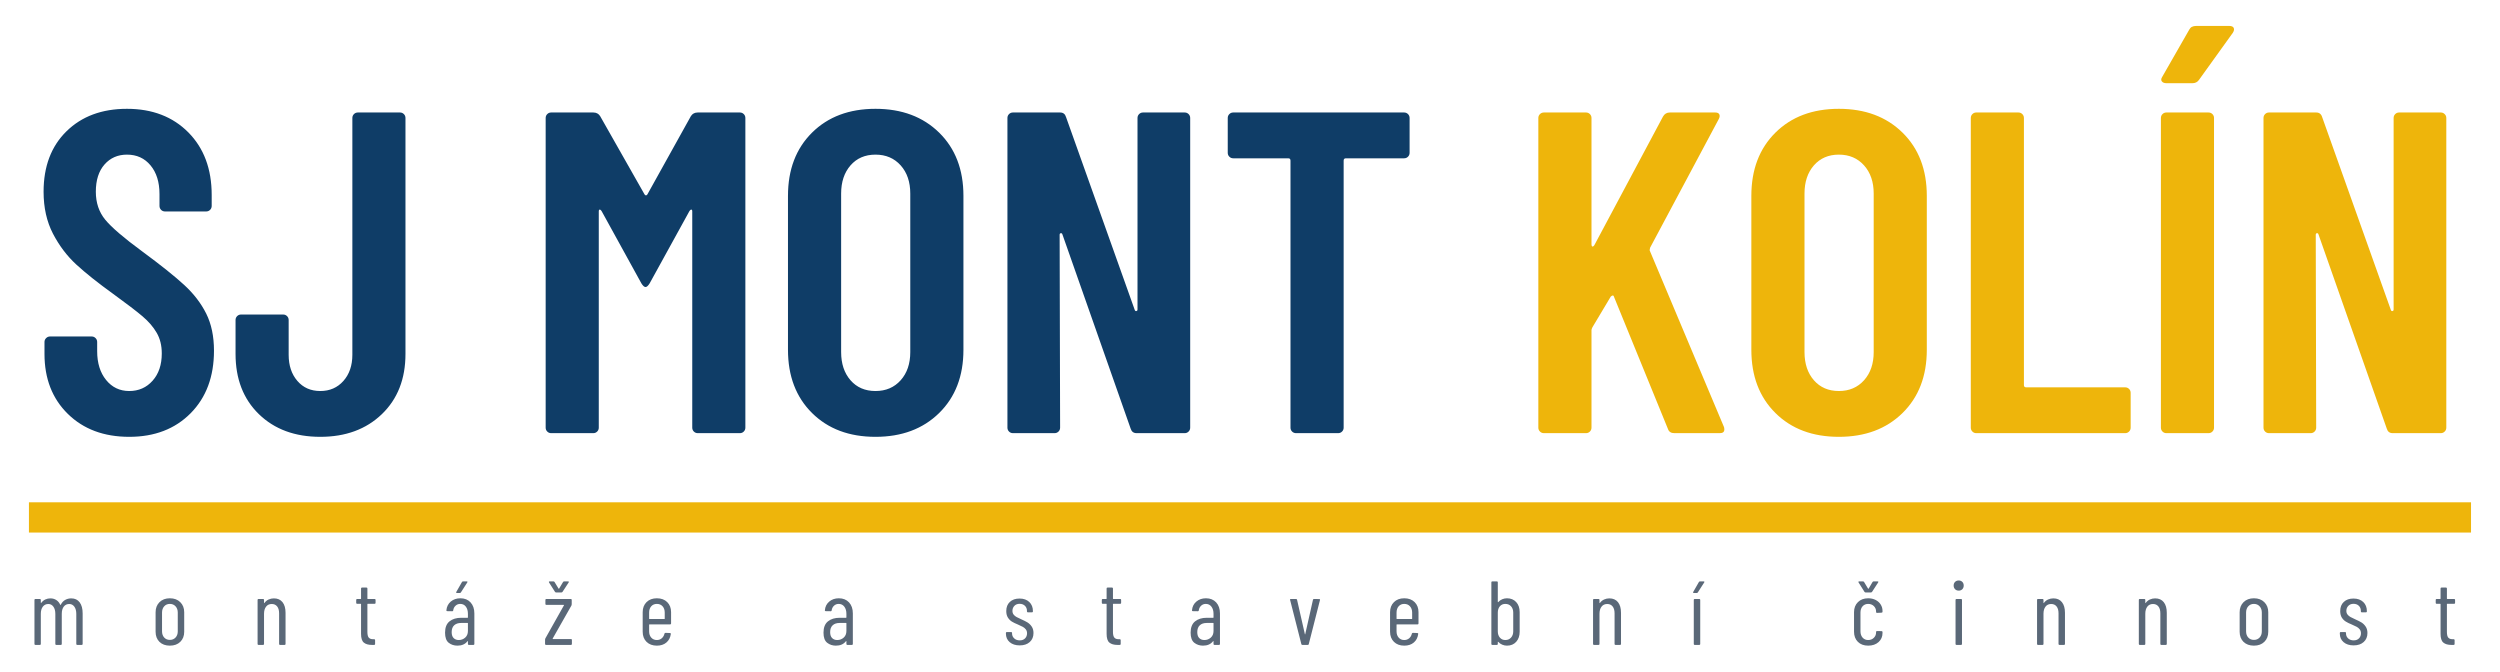
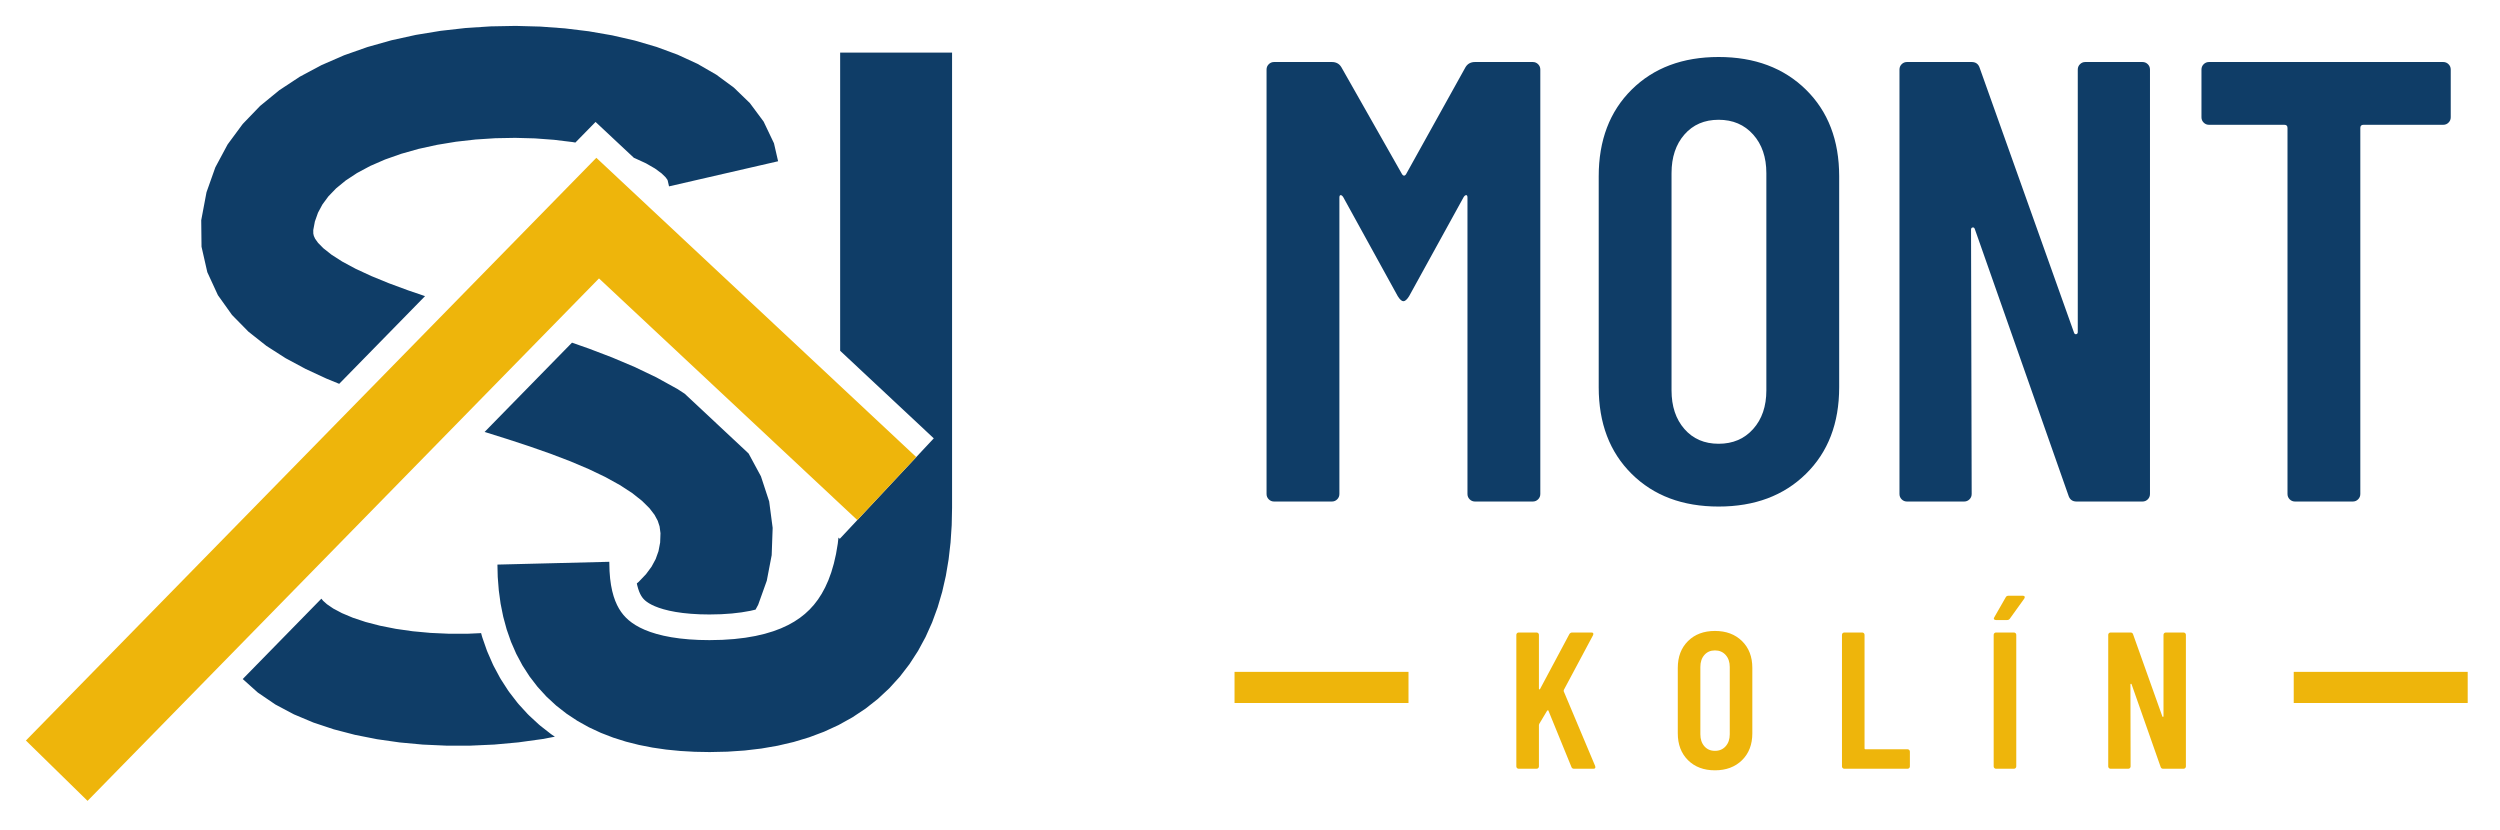
- <svg xmlns="http://www.w3.org/2000/svg" viewBox="0 0 577.1 155.4" width="577" height="155" role="img" aria-label="SJ MONT KOLÍN — montáže a stavební činnost">
-   <g transform="translate(6 6)">
-     <g transform="translate(0 94.23)">
-       <path fill="#0F3D67" d="M3.6 -18.34V-21.09Q3.6 -21.62 3.98 -21.99Q4.35 -22.37 4.88 -22.37H14.52Q15.05 -22.37 15.42 -21.99Q15.79 -21.62 15.79 -21.09V-18.97Q15.79 -14.84 17.86 -12.3Q19.93 -9.75 23.21 -9.75Q26.5 -9.75 28.62 -12.14Q30.74 -14.52 30.74 -18.44Q30.74 -21.2 29.57 -23.21Q28.41 -25.23 26.29 -27.03Q24.17 -28.83 19.5 -32.22Q14.2 -36.04 10.97 -39.01Q7.74 -41.98 5.56 -46.16Q3.39 -50.35 3.39 -55.86Q3.39 -64.66 8.69 -69.85Q13.99 -75.05 22.68 -75.05Q31.48 -75.05 36.89 -69.59Q42.29 -64.13 42.29 -55.12V-52.58Q42.29 -52.05 41.92 -51.67Q41.55 -51.3 41.02 -51.3H31.48Q30.95 -51.3 30.58 -51.67Q30.21 -52.05 30.21 -52.58V-55.33Q30.21 -59.47 28.14 -61.96Q26.08 -64.45 22.68 -64.45Q19.5 -64.45 17.49 -62.17Q15.48 -59.89 15.48 -55.86Q15.48 -52.05 17.65 -49.4Q19.82 -46.75 26.18 -42.08Q32.65 -37.31 35.93 -34.29Q39.22 -31.27 41.02 -27.67Q42.82 -24.06 42.82 -19.08Q42.82 -10.07 37.42 -4.61Q32.01 0.85 23.21 0.85Q14.42 0.85 9.01 -4.45Q3.6 -9.75 3.6 -18.34ZM47.81 -18.34V-26.18Q47.81 -26.71 48.18 -27.08Q48.55 -27.45 49.08 -27.45H58.83Q59.36 -27.45 59.73 -27.08Q60.1 -26.71 60.1 -26.18V-18.13Q60.1 -14.42 62.12 -12.08Q64.13 -9.75 67.42 -9.75Q70.7 -9.75 72.77 -12.08Q74.84 -14.42 74.84 -18.13V-72.93Q74.84 -73.46 75.21 -73.83Q75.58 -74.2 76.11 -74.2H85.86Q86.39 -74.2 86.76 -73.83Q87.13 -73.46 87.13 -72.93V-18.34Q87.13 -9.65 81.67 -4.4Q76.21 0.85 67.42 0.85Q58.62 0.85 53.21 -4.4Q47.81 -9.65 47.81 -18.34ZM154.76 -74.2H164.51Q165.04 -74.2 165.41 -73.83Q165.78 -73.46 165.78 -72.93V-1.27Q165.78 -0.74 165.41 -0.37Q165.04 0 164.51 0H154.76Q154.23 0 153.86 -0.37Q153.49 -0.74 153.49 -1.27V-51.3Q153.49 -51.73 153.28 -51.73Q153.06 -51.73 152.85 -51.41L143.63 -34.66Q143.1 -33.81 142.68 -33.81Q142.25 -33.81 141.72 -34.66L132.5 -51.41Q132.29 -51.73 132.08 -51.73Q131.86 -51.73 131.86 -51.3V-1.27Q131.86 -0.74 131.49 -0.37Q131.12 0 130.59 0H120.84Q120.31 0 119.94 -0.37Q119.57 -0.74 119.57 -1.27V-72.93Q119.57 -73.46 119.94 -73.83Q120.31 -74.2 120.84 -74.2H130.59Q131.65 -74.2 132.18 -73.35L142.46 -55.23Q142.78 -54.8 143.1 -55.23L153.17 -73.35Q153.7 -74.2 154.76 -74.2ZM175.64 -19.29V-54.91Q175.64 -64.02 181.21 -69.54Q186.77 -75.05 195.89 -75.05Q205 -75.05 210.62 -69.54Q216.24 -64.02 216.24 -54.91V-19.29Q216.24 -10.18 210.62 -4.66Q205 0.85 195.89 0.85Q186.77 0.85 181.21 -4.66Q175.64 -10.18 175.64 -19.29ZM203.94 -18.76V-55.44Q203.94 -59.47 201.72 -61.96Q199.49 -64.45 195.89 -64.45Q192.28 -64.45 190.11 -61.96Q187.94 -59.47 187.94 -55.44V-18.76Q187.94 -14.73 190.11 -12.24Q192.28 -9.75 195.89 -9.75Q199.49 -9.75 201.72 -12.24Q203.94 -14.73 203.94 -18.76ZM257.79 -74.2H267.44Q267.97 -74.2 268.34 -73.83Q268.71 -73.46 268.71 -72.93V-1.27Q268.71 -0.74 268.34 -0.37Q267.97 0 267.44 0H256.31Q255.25 0 254.93 -1.06L239.14 -46Q239.03 -46.32 238.76 -46.27Q238.5 -46.22 238.5 -45.9L238.61 -1.27Q238.61 -0.74 238.24 -0.37Q237.86 0 237.33 0H227.69Q227.16 0 226.79 -0.37Q226.42 -0.74 226.42 -1.27V-72.93Q226.42 -73.46 226.79 -73.83Q227.16 -74.2 227.69 -74.2H238.61Q239.67 -74.2 239.98 -73.14L255.88 -28.51Q255.99 -28.2 256.25 -28.25Q256.52 -28.3 256.52 -28.62V-72.93Q256.52 -73.46 256.89 -73.83Q257.26 -74.2 257.79 -74.2ZM319.48 -72.93V-64.87Q319.48 -64.34 319.11 -63.97Q318.74 -63.6 318.21 -63.6H304.75Q304.22 -63.6 304.22 -63.07V-1.27Q304.22 -0.74 303.85 -0.37Q303.48 0 302.95 0H293.2Q292.67 0 292.29 -0.37Q291.92 -0.74 291.92 -1.27V-63.07Q291.92 -63.6 291.39 -63.6H278.67Q278.14 -63.6 277.77 -63.97Q277.4 -64.34 277.4 -64.87V-72.93Q277.4 -73.46 277.77 -73.83Q278.14 -74.2 278.67 -74.2H318.21Q318.74 -74.2 319.11 -73.83Q319.48 -73.46 319.48 -72.93Z" />
-       <g transform="translate(343.55 0)">
-         <path fill="#EEB50B" d="M5.72 -1.27V-72.93Q5.72 -73.46 6.1 -73.83Q6.47 -74.2 7 -74.2H16.75Q17.28 -74.2 17.65 -73.83Q18.02 -73.46 18.02 -72.93V-43.67Q18.02 -43.25 18.23 -43.19Q18.44 -43.14 18.66 -43.46L34.56 -73.25Q35.09 -74.2 36.15 -74.2H46.64Q47.38 -74.2 47.59 -73.78Q47.81 -73.35 47.49 -72.72L31.59 -42.93Q31.48 -42.51 31.48 -42.29L48.65 -1.48Q48.76 -1.27 48.76 -0.85Q48.76 0 47.7 0H37.21Q36.04 0 35.72 -0.95L23.21 -31.59Q23.11 -31.91 22.9 -31.85Q22.68 -31.8 22.47 -31.59L18.23 -24.49Q18.02 -24.06 18.02 -23.85V-1.27Q18.02 -0.74 17.65 -0.37Q17.28 0 16.75 0H7Q6.47 0 6.1 -0.37Q5.72 -0.74 5.72 -1.27ZM55.01 -19.29V-54.91Q55.01 -64.02 60.58 -69.54Q66.14 -75.05 75.26 -75.05Q84.38 -75.05 89.99 -69.54Q95.61 -64.02 95.61 -54.91V-19.29Q95.61 -10.18 89.99 -4.66Q84.38 0.85 75.26 0.85Q66.14 0.85 60.58 -4.66Q55.01 -10.18 55.01 -19.29ZM83.32 -18.76V-55.44Q83.32 -59.47 81.09 -61.96Q78.86 -64.45 75.26 -64.45Q71.66 -64.45 69.48 -61.96Q67.31 -59.47 67.31 -55.44V-18.76Q67.31 -14.73 69.48 -12.24Q71.66 -9.75 75.26 -9.75Q78.86 -9.75 81.09 -12.24Q83.32 -14.73 83.32 -18.76ZM105.79 -1.27V-72.93Q105.79 -73.46 106.16 -73.83Q106.53 -74.2 107.06 -74.2H116.81Q117.34 -74.2 117.71 -73.83Q118.08 -73.46 118.08 -72.93V-11.13Q118.08 -10.6 118.61 -10.6H141.51Q142.04 -10.6 142.41 -10.23Q142.78 -9.86 142.78 -9.33V-1.27Q142.78 -0.74 142.41 -0.37Q142.04 0 141.51 0H107.06Q106.53 0 106.16 -0.37Q105.79 -0.74 105.79 -1.27ZM149.78 -1.27V-72.93Q149.78 -73.46 150.15 -73.83Q150.52 -74.2 151.05 -74.2H160.8Q161.33 -74.2 161.7 -73.83Q162.07 -73.46 162.07 -72.93V-1.27Q162.07 -0.74 161.7 -0.37Q161.33 0 160.8 0H151.05Q150.52 0 150.15 -0.37Q149.78 -0.74 149.78 -1.27ZM150.1 -82.47 156.35 -93.39Q156.77 -94.23 157.94 -94.23H165.57Q166.42 -94.23 166.63 -93.76Q166.84 -93.28 166.42 -92.64L158.58 -81.73Q158.05 -80.98 157.09 -80.98H151.05Q150.31 -80.98 149.99 -81.41Q149.67 -81.83 150.1 -82.47ZM204.9 -74.2H214.54Q215.07 -74.2 215.44 -73.83Q215.82 -73.46 215.82 -72.93V-1.27Q215.82 -0.74 215.44 -0.37Q215.07 0 214.54 0H203.41Q202.35 0 202.04 -1.06L186.24 -46Q186.14 -46.32 185.87 -46.27Q185.61 -46.22 185.61 -45.9L185.71 -1.27Q185.71 -0.74 185.34 -0.37Q184.97 0 184.44 0H174.79Q174.26 0 173.89 -0.37Q173.52 -0.74 173.52 -1.27V-72.93Q173.52 -73.46 173.89 -73.83Q174.26 -74.2 174.79 -74.2H185.71Q186.77 -74.2 187.09 -73.14L202.99 -28.51Q203.1 -28.2 203.36 -28.25Q203.63 -28.3 203.63 -28.62V-72.93Q203.63 -73.46 204 -73.83Q204.37 -74.2 204.9 -74.2Z" />
+ <svg xmlns="http://www.w3.org/2000/svg" viewBox="0 0 965 320" width="965" height="320" role="img" aria-label="SJ MONT KOLÍN">
+   <g transform="translate(10 10)">
+     <g transform="scale(0.45) translate(-113.56 -87.13)">
+       <path fill="#0F3D67" d="M705.74 128.95 L689.59 119.64 L672.50 111.78 L654.56 105.17 L635.85 99.68 L616.43 95.22 L596.41 91.75 L575.87 89.25 L554.92 87.71 L533.67 87.13 L512.25 87.53 L490.76 88.93 L469.33 91.35 L448.06 94.84 L427.09 99.46 L406.53 105.26 L386.49 112.32 L367.10 120.77 L348.50 130.71 L330.87 142.33 L314.44 155.79 L299.54 171.25 L286.58 188.81 L276.06 208.41 L268.47 229.83 L263.95 253.78 L264.20 276.54 L269.16 298.37 L278.25 318.10 L290.37 335.09 L304.48 349.45 L319.90 361.63 L336.31 372.15 L353.54 381.41 L371.48 389.72 L382.29 394.15 L455.93 318.92 L441.32 313.93 L424.90 307.86 L409.87 301.70 L396.48 295.50 L385.00 289.33 L375.68 283.36 L368.73 277.86 L364.15 273.21 L361.65 269.71 L360.55 267.31 L360.08 265.26 L360.05 262.22 L361.43 254.92 L364.10 247.38 L367.92 240.27 L373.04 233.33 L379.65 226.47 L387.85 219.75 L397.65 213.29 L408.96 207.24 L421.65 201.72 L435.55 196.82 L450.45 192.61 L466.18 189.16 L482.51 186.47 L499.27 184.57 L516.25 183.47 L533.25 183.16 L550.08 183.61 L566.53 184.83 L582.41 186.76 L584.88 187.19 L602.19 169.51 L635.11 200.31 L635.79 200.56 L645.45 205.00 L653.16 209.45 L658.75 213.56 L662.18 216.87 L663.72 218.95 L664.04 219.62 L665.22 224.77 L758.78 203.23 L755.23 187.81 L746.36 169.21 L734.56 153.33 L720.83 140.05 L705.74 128.95ZM806.58 548.36 L804.39 555.83 L801.91 562.60 L799.16 568.71 L796.18 574.21 L792.98 579.17 L789.53 583.66 L785.82 587.74 L781.79 591.49 L777.39 594.96 L772.54 598.17 L767.17 601.15 L761.22 603.90 L754.62 606.38 L747.33 608.57 L739.33 610.44 L730.60 611.95 L721.13 613.06 L710.92 613.75 L699.92 613.99 L690.86 613.83 L682.32 613.34 L674.41 612.56 L667.13 611.50 L660.50 610.20 L654.50 608.68 L649.14 606.99 L644.38 605.15 L640.20 603.20 L636.56 601.17 L633.40 599.08 L630.64 596.92 L628.22 594.68 L626.06 592.32 L624.10 589.77 L622.30 586.98 L620.63 583.86 L619.09 580.33 L617.69 576.33 L616.47 571.82 L615.45 566.74 L614.68 561.08 L614.19 554.83 L613.98 546.80 L518.02 549.20 L518.28 559.78 L519.19 571.34 L520.74 582.70 L522.98 593.85 L525.94 604.77 L529.66 615.42 L534.17 625.75 L539.48 635.69 L545.59 645.16 L552.47 654.10 L560.08 662.43 L568.36 670.08 L577.24 677.03 L586.63 683.25 L596.48 688.74 L606.73 693.52 L617.33 697.62 L628.25 701.07 L639.47 703.90 L650.98 706.16 L662.78 707.88 L674.87 709.07 L687.27 709.78 L700.08 710.01 L715.19 709.68 L729.98 708.69 L744.40 706.99 L758.45 704.56 L772.11 701.37 L785.38 697.37 L798.23 692.54 L810.60 686.85 L822.46 680.26 L833.72 672.79 L844.32 664.45 L854.18 655.26 L863.25 645.28 L871.47 634.58 L878.82 623.22 L885.28 611.29 L890.87 598.84 L895.61 585.92 L899.53 572.58 L902.66 558.83 L905.04 544.70 L906.71 530.19 L907.69 515.30 L908.00 500.50 L908.00 110.00 L812.00 110.00 L812.00 365.79 L892.31 440.91 L811.69 527.09 L810.56 526.02 L809.96 531.24 L808.45 540.17 L806.58 548.36ZM545.81 447.88 L563.71 454.16 L580.60 460.61 L596.26 467.24 L610.46 474.03 L622.97 480.93 L633.56 487.82 L642.05 494.53 L648.41 500.82 L652.77 506.50 L655.51 511.58 L657.12 516.46 L657.89 522.29 L657.60 530.28 L656.18 537.69 L653.76 544.45 L650.25 550.96 L645.46 557.45 L639.22 563.98 L637.60 565.32 L637.89 566.77 L638.72 569.82 L639.58 572.29 L640.44 574.26 L641.28 575.82 L642.09 577.08 L642.92 578.16 L643.83 579.15 L644.91 580.15 L646.27 581.21 L648.00 582.36 L650.22 583.60 L653.01 584.90 L656.42 586.22 L660.52 587.51 L665.32 588.73 L670.84 589.81 L677.07 590.72 L684.03 591.40 L691.68 591.84 L699.88 591.99 L709.94 591.77 L719.10 591.15 L727.44 590.17 L734.95 588.87 L739.44 587.82 L741.70 583.62 L749.07 563.03 L753.27 541.10 L754.11 517.71 L751.12 495.03 L744.06 473.51 L733.60 454.14 L733.31 453.76 L678.67 402.64 L672.40 398.57 L654.40 388.63 L635.70 379.69 L616.44 371.54 L596.73 364.01 L581.98 358.83 L507.02 435.42 L507.87 435.68 L527.13 441.73 L545.81 447.88ZM445.38 606.39 L430.89 604.32 L417.35 601.64 L404.97 598.43 L394.00 594.78 L384.67 590.85 L377.20 586.89 L371.79 583.20 L368.48 580.24 L367.03 578.45 L367.02 578.43 L299.54 647.37 L312.50 658.97 L327.50 669.19 L343.45 677.66 L360.21 684.71 L377.73 690.53 L395.94 695.27 L414.78 698.99 L434.17 701.76 L454.02 703.60 L474.23 704.51 L494.69 704.51 L515.31 703.58 L535.96 701.70 L556.54 698.86 L567.30 696.83 L565.10 695.38 L563.68 694.35 L554.80 687.41 L553.42 686.23 L545.15 678.58 L543.84 677.27 L536.23 668.95 L535.04 667.52 L528.16 658.59 L527.10 657.08 L520.99 647.61 L520.08 646.05 L514.76 636.11 L514.01 634.55 L509.50 624.22 L508.89 622.68 L505.17 612.03 L504.71 610.53 L504.02 607.99 L492.52 608.51 L476.39 608.51 L460.62 607.80 L445.38 606.39Z" />
+       <path fill="#EEB50B" d="M605.14 303.73 L826.72 511.02 L877.28 456.98 L602.86 200.27 L113.56 700.12 L166.44 751.88 L605.14 303.73Z" />
+     </g>
+     <g transform="translate(466.53 12.00) scale(0.85)">
+       <g transform="translate(0 201.87)">
+         <path fill="#0F3D67" d="M109.21 -199.59H135.44Q136.86 -199.59 137.86 -198.59Q138.86 -197.6 138.86 -196.17V-3.42Q138.86 -2 137.86 -1Q136.86 0.0 135.44 0.0H109.21Q107.78 0.0 106.78 -1Q105.78 -2 105.78 -3.42V-138Q105.78 -139.14 105.21 -139.14Q104.64 -139.14 104.07 -138.29L79.27 -93.24Q77.84 -90.96 76.7 -90.96Q75.56 -90.96 74.13 -93.24L49.33 -138.29Q48.76 -139.14 48.19 -139.14Q47.62 -139.14 47.62 -138V-3.42Q47.62 -2 46.62 -1Q45.62 0.0 44.2 0.0H17.96Q16.54 0.0 15.54 -1Q14.54 -2 14.54 -3.42V-196.17Q14.54 -197.6 15.54 -198.59Q16.54 -199.59 17.96 -199.59H44.2Q47.05 -199.59 48.47 -197.31L76.13 -148.55Q76.99 -147.41 77.84 -148.55L104.93 -197.31Q106.35 -199.59 109.21 -199.59ZM165.38 -51.89V-147.7Q165.38 -172.22 180.35 -187.05Q195.32 -201.87 219.84 -201.87Q244.36 -201.87 259.47 -187.05Q274.58 -172.22 274.58 -147.7V-51.89Q274.58 -27.37 259.47 -12.55Q244.36 2.28 219.84 2.28Q195.32 2.28 180.35 -12.55Q165.38 -27.37 165.38 -51.89ZM241.51 -50.47V-149.12Q241.51 -159.96 235.52 -166.66Q229.53 -173.36 219.84 -173.36Q210.14 -173.36 204.3 -166.66Q198.45 -159.96 198.45 -149.12V-50.47Q198.45 -39.63 204.3 -32.93Q210.14 -26.23 219.84 -26.23Q229.53 -26.23 235.52 -32.93Q241.51 -39.63 241.51 -50.47ZM386.35 -199.59H412.3Q413.73 -199.59 414.73 -198.59Q415.72 -197.6 415.72 -196.17V-3.42Q415.72 -2 414.73 -1Q413.73 0.0 412.3 0.0H382.36Q379.51 0.0 378.66 -2.85L336.17 -123.75Q335.89 -124.6 335.17 -124.46Q334.46 -124.32 334.46 -123.46L334.75 -3.42Q334.75 -2 333.75 -1Q332.75 0.0 331.32 0.0H305.38Q303.95 0.0 302.95 -1Q301.96 -2 301.96 -3.42V-196.17Q301.96 -197.6 302.95 -198.59Q303.95 -199.59 305.38 -199.59H334.75Q337.6 -199.59 338.45 -196.74L381.22 -76.7Q381.51 -75.85 382.22 -75.99Q382.93 -76.13 382.93 -76.99V-196.17Q382.93 -197.6 383.93 -198.59Q384.93 -199.59 386.35 -199.59ZM552.3 -196.17V-174.5Q552.3 -173.08 551.3 -172.08Q550.31 -171.08 548.88 -171.08H512.67Q511.24 -171.08 511.24 -169.65V-3.42Q511.24 -2 510.24 -1Q509.25 0.0 507.82 0.0H481.59Q480.16 0.0 479.16 -1Q478.17 -2 478.17 -3.42V-169.65Q478.17 -171.08 476.74 -171.08H442.53Q441.1 -171.08 440.1 -172.08Q439.1 -173.08 439.1 -174.5V-196.17Q439.1 -197.6 440.1 -198.59Q441.1 -199.59 442.53 -199.59H548.88Q550.31 -199.59 551.3 -198.59Q552.3 -197.6 552.3 -196.17Z" />
      </g>
-       <rect x="0" y="16" width="565.09" height="7" fill="#EEB50B" />
-       <g transform="translate(0 49)">
-         <path fill="#5A6878" d="M12.43 -7.29V-0.21Q12.43 0 12.22 0H11.17Q10.96 0 10.96 -0.21V-7.16Q10.96 -8.23 10.51 -8.85Q10.06 -9.47 9.32 -9.47Q8.53 -9.47 8.06 -8.86Q7.6 -8.25 7.6 -7.2V-0.21Q7.6 0 7.39 0H6.32Q6.11 0 6.11 -0.21V-7.16Q6.11 -8.23 5.66 -8.85Q5.21 -9.47 4.49 -9.47Q3.7 -9.47 3.22 -8.86Q2.75 -8.25 2.75 -7.2V-0.21Q2.75 0 2.54 0H1.49Q1.28 0 1.28 -0.21V-10.42Q1.28 -10.63 1.49 -10.63H2.54Q2.75 -10.63 2.75 -10.42V-9.77Q2.75 -9.72 2.78 -9.71Q2.81 -9.7 2.86 -9.74Q3.26 -10.27 3.8 -10.52Q4.35 -10.77 4.96 -10.77Q5.75 -10.77 6.34 -10.38Q6.93 -10 7.25 -9.28Q7.27 -9.24 7.31 -9.24Q7.35 -9.24 7.37 -9.3Q7.75 -10.06 8.4 -10.42Q9.05 -10.77 9.79 -10.77Q11.05 -10.77 11.74 -9.85Q12.43 -8.93 12.43 -7.29ZM29.31 -3.05V-7.56Q29.31 -8.99 30.21 -9.89Q31.12 -10.79 32.61 -10.79Q34.12 -10.79 35.02 -9.89Q35.93 -8.99 35.93 -7.56V-3.05Q35.93 -1.6 35.02 -0.71Q34.12 0.17 32.61 0.17Q31.1 0.17 30.2 -0.71Q29.31 -1.6 29.31 -3.05ZM34.44 -3.15V-7.48Q34.44 -8.38 33.92 -8.94Q33.41 -9.49 32.61 -9.49Q31.81 -9.49 31.31 -8.94Q30.8 -8.38 30.8 -7.48V-3.15Q30.8 -2.25 31.31 -1.7Q31.81 -1.16 32.61 -1.16Q33.41 -1.16 33.92 -1.7Q34.44 -2.25 34.44 -3.15ZM59.38 -7.43V-0.21Q59.38 0 59.17 0H58.1Q57.89 0 57.89 -0.21V-7.31Q57.89 -8.34 57.44 -8.9Q56.99 -9.47 56.19 -9.47Q55.35 -9.47 54.88 -8.86Q54.4 -8.25 54.4 -7.2V-0.21Q54.4 0 54.19 0H53.12Q52.91 0 52.91 -0.21V-10.42Q52.91 -10.63 53.12 -10.63H54.19Q54.4 -10.63 54.4 -10.42V-9.74Q54.4 -9.7 54.44 -9.68Q54.49 -9.66 54.51 -9.72Q54.89 -10.25 55.46 -10.51Q56.04 -10.77 56.69 -10.77Q57.97 -10.77 58.68 -9.89Q59.38 -9.01 59.38 -7.43ZM80 -9.51H78.4Q78.32 -9.51 78.32 -9.43V-3Q78.32 -2.04 78.65 -1.67Q78.99 -1.3 79.68 -1.32H79.89Q80.1 -1.32 80.1 -1.11V-0.21Q80.1 0 79.89 0H79.37Q78.13 0 77.49 -0.54Q76.85 -1.07 76.85 -2.56V-9.43Q76.85 -9.51 76.76 -9.51H75.94Q75.73 -9.51 75.73 -9.72V-10.42Q75.73 -10.63 75.94 -10.63H76.76Q76.85 -10.63 76.85 -10.71V-13.06Q76.85 -13.27 77.06 -13.27H78.11Q78.32 -13.27 78.32 -13.06V-10.71Q78.32 -10.63 78.4 -10.63H80Q80.21 -10.63 80.21 -10.42V-9.72Q80.21 -9.51 80 -9.51ZM103.07 -7.29V-0.21Q103.07 0 102.86 0H101.79Q101.58 0 101.58 -0.21V-0.84Q101.58 -0.88 101.55 -0.89Q101.52 -0.9 101.48 -0.86Q100.7 0.17 99.15 0.17Q97.99 0.17 97.14 -0.49Q96.29 -1.16 96.29 -2.83Q96.29 -4.62 97.32 -5.45Q98.35 -6.28 100.03 -6.28H101.5Q101.58 -6.28 101.58 -6.36V-7.18Q101.58 -8.23 101.1 -8.86Q100.62 -9.49 99.8 -9.49Q99.17 -9.49 98.72 -9.07Q98.26 -8.65 98.18 -8Q98.18 -7.79 97.97 -7.79L96.79 -7.81Q96.69 -7.81 96.64 -7.88Q96.58 -7.94 96.6 -8.02Q96.71 -9.26 97.61 -10.03Q98.52 -10.79 99.84 -10.79Q101.31 -10.79 102.19 -9.84Q103.07 -8.88 103.07 -7.29ZM101.58 -3.23V-5Q101.58 -5.08 101.5 -5.08H100.01Q99 -5.08 98.41 -4.55Q97.82 -4.01 97.82 -2.96Q97.82 -2.04 98.27 -1.59Q98.73 -1.13 99.46 -1.13Q100.32 -1.13 100.95 -1.69Q101.58 -2.25 101.58 -3.23ZM98.89 -12.26 100.2 -14.55Q100.3 -14.7 100.45 -14.7H101.31Q101.43 -14.7 101.47 -14.63Q101.5 -14.55 101.43 -14.45L99.96 -12.16Q99.86 -12.01 99.71 -12.01H99.04Q98.91 -12.01 98.87 -12.09Q98.83 -12.16 98.89 -12.26ZM119.43 -0.21V-1.22Q119.43 -1.36 119.49 -1.49L123.8 -9.16Q123.82 -9.2 123.81 -9.23Q123.8 -9.26 123.75 -9.26H119.72Q119.51 -9.26 119.51 -9.47V-10.42Q119.51 -10.63 119.72 -10.63H125.39Q125.6 -10.63 125.6 -10.42V-9.41Q125.6 -9.26 125.54 -9.13L121.19 -1.47Q121.17 -1.43 121.19 -1.4Q121.21 -1.36 121.25 -1.36H125.43Q125.64 -1.36 125.64 -1.16V-0.21Q125.64 0 125.43 0H119.64Q119.43 0 119.43 -0.21ZM120.31 -14.57Q120.31 -14.7 120.48 -14.7H121.38Q121.53 -14.7 121.63 -14.55L122.56 -13.02Q122.58 -13 122.62 -13Q122.66 -13 122.68 -13.02L123.59 -14.55Q123.69 -14.7 123.84 -14.7H124.76Q124.89 -14.7 124.92 -14.63Q124.95 -14.55 124.89 -14.45L123.48 -12.29Q123.38 -12.14 123.23 -12.14H121.97Q121.82 -12.14 121.72 -12.29L120.35 -14.45Q120.31 -14.53 120.31 -14.57ZM148.38 -4.75H143.59Q143.51 -4.75 143.51 -4.66V-3.13Q143.51 -2.25 144 -1.69Q144.5 -1.13 145.3 -1.13Q145.97 -1.13 146.44 -1.54Q146.91 -1.95 147.06 -2.6Q147.12 -2.79 147.29 -2.79L148.34 -2.75Q148.43 -2.75 148.49 -2.69Q148.55 -2.62 148.53 -2.52Q148.36 -1.28 147.51 -0.56Q146.66 0.17 145.3 0.17Q143.81 0.17 142.91 -0.71Q142.02 -1.6 142.02 -3.05V-7.58Q142.02 -9.01 142.91 -9.9Q143.81 -10.79 145.3 -10.79Q146.81 -10.79 147.7 -9.9Q148.59 -9.01 148.59 -7.58V-4.96Q148.59 -4.75 148.38 -4.75ZM143.51 -7.48V-6.07Q143.51 -5.99 143.59 -5.99H147.04Q147.12 -5.99 147.12 -6.07V-7.48Q147.12 -8.38 146.62 -8.94Q146.12 -9.49 145.3 -9.49Q144.5 -9.49 144 -8.94Q143.51 -8.38 143.51 -7.48ZM190.65 -7.29V-0.21Q190.65 0 190.44 0H189.37Q189.16 0 189.16 -0.21V-0.84Q189.16 -0.88 189.13 -0.89Q189.09 -0.9 189.05 -0.86Q188.27 0.17 186.72 0.17Q185.57 0.17 184.72 -0.49Q183.86 -1.16 183.86 -2.83Q183.86 -4.62 184.89 -5.45Q185.92 -6.28 187.6 -6.28H189.07Q189.16 -6.28 189.16 -6.36V-7.18Q189.16 -8.23 188.67 -8.86Q188.19 -9.49 187.37 -9.49Q186.74 -9.49 186.29 -9.07Q185.84 -8.65 185.75 -8Q185.75 -7.79 185.54 -7.79L184.37 -7.81Q184.26 -7.81 184.21 -7.88Q184.16 -7.94 184.18 -8.02Q184.28 -9.26 185.19 -10.03Q186.09 -10.79 187.41 -10.79Q188.88 -10.79 189.77 -9.84Q190.65 -8.88 190.65 -7.29ZM189.16 -3.23V-5Q189.16 -5.08 189.07 -5.08H187.58Q186.57 -5.08 185.99 -4.55Q185.4 -4.01 185.4 -2.96Q185.4 -2.04 185.85 -1.59Q186.3 -1.13 187.04 -1.13Q187.9 -1.13 188.53 -1.69Q189.16 -2.25 189.16 -3.23ZM226.07 -2.62V-2.77Q226.07 -2.98 226.28 -2.98H227.28Q227.49 -2.98 227.49 -2.77V-2.65Q227.49 -1.97 227.99 -1.51Q228.48 -1.05 229.28 -1.05Q230.04 -1.05 230.5 -1.51Q230.96 -1.97 230.96 -2.69Q230.96 -3.23 230.67 -3.6Q230.37 -3.97 229.98 -4.18Q229.59 -4.39 228.82 -4.73Q228 -5.06 227.46 -5.39Q226.93 -5.71 226.54 -6.31Q226.15 -6.91 226.15 -7.83Q226.15 -9.18 226.98 -9.95Q227.81 -10.73 229.22 -10.73Q230.64 -10.73 231.48 -9.93Q232.32 -9.13 232.32 -7.81V-7.75Q232.32 -7.54 232.11 -7.54H231.15Q230.94 -7.54 230.94 -7.75V-7.88Q230.94 -8.59 230.47 -9.05Q229.99 -9.51 229.24 -9.51Q228.48 -9.51 228.03 -9.04Q227.58 -8.57 227.58 -7.88Q227.58 -7.37 227.85 -7.02Q228.12 -6.68 228.52 -6.46Q228.92 -6.24 229.64 -5.92Q230.5 -5.54 231.05 -5.21Q231.61 -4.87 232.03 -4.26Q232.45 -3.65 232.45 -2.75Q232.45 -1.45 231.59 -0.67Q230.73 0.11 229.26 0.11Q227.81 0.11 226.94 -0.64Q226.07 -1.39 226.07 -2.62ZM252.52 -9.51H250.93Q250.84 -9.51 250.84 -9.43V-3Q250.84 -2.04 251.18 -1.67Q251.51 -1.3 252.21 -1.32H252.42Q252.63 -1.32 252.63 -1.11V-0.21Q252.63 0 252.42 0H251.89Q250.65 0 250.01 -0.54Q249.37 -1.07 249.37 -2.56V-9.43Q249.37 -9.51 249.29 -9.51H248.47Q248.26 -9.51 248.26 -9.72V-10.42Q248.26 -10.63 248.47 -10.63H249.29Q249.37 -10.63 249.37 -10.71V-13.06Q249.37 -13.27 249.58 -13.27H250.63Q250.84 -13.27 250.84 -13.06V-10.71Q250.84 -10.63 250.93 -10.63H252.52Q252.73 -10.63 252.73 -10.42V-9.72Q252.73 -9.51 252.52 -9.51ZM275.6 -7.29V-0.21Q275.6 0 275.39 0H274.32Q274.11 0 274.11 -0.21V-0.84Q274.11 -0.88 274.08 -0.89Q274.04 -0.9 274 -0.86Q273.22 0.17 271.67 0.17Q270.52 0.17 269.67 -0.49Q268.81 -1.16 268.81 -2.83Q268.81 -4.62 269.84 -5.45Q270.87 -6.28 272.55 -6.28H274.02Q274.11 -6.28 274.11 -6.36V-7.18Q274.11 -8.23 273.62 -8.86Q273.14 -9.49 272.32 -9.49Q271.69 -9.49 271.24 -9.07Q270.79 -8.65 270.7 -8Q270.7 -7.79 270.49 -7.79L269.32 -7.81Q269.21 -7.81 269.16 -7.88Q269.11 -7.94 269.13 -8.02Q269.23 -9.26 270.14 -10.03Q271.04 -10.79 272.36 -10.79Q273.83 -10.79 274.72 -9.84Q275.6 -8.88 275.6 -7.29ZM274.11 -3.23V-5Q274.11 -5.08 274.02 -5.08H272.53Q271.52 -5.08 270.94 -4.55Q270.35 -4.01 270.35 -2.96Q270.35 -2.04 270.8 -1.59Q271.25 -1.13 271.99 -1.13Q272.85 -1.13 273.48 -1.69Q274.11 -2.25 274.11 -3.23ZM294.43 -0.19 291.83 -10.4 291.81 -10.48Q291.81 -10.63 291.99 -10.63H293.21Q293.4 -10.63 293.44 -10.44L295.25 -2.48Q295.27 -2.42 295.29 -2.42Q295.31 -2.42 295.33 -2.48L297.12 -10.44Q297.16 -10.63 297.35 -10.63L298.57 -10.61Q298.67 -10.61 298.73 -10.54Q298.78 -10.48 298.74 -10.37L296.15 -0.19Q296.13 0 295.92 0H294.66Q294.47 0 294.43 -0.19ZM321.33 -4.75H316.54Q316.46 -4.75 316.46 -4.66V-3.13Q316.46 -2.25 316.95 -1.69Q317.44 -1.13 318.24 -1.13Q318.91 -1.13 319.39 -1.54Q319.86 -1.95 320 -2.6Q320.07 -2.79 320.24 -2.79L321.29 -2.75Q321.37 -2.75 321.43 -2.69Q321.5 -2.62 321.47 -2.52Q321.31 -1.28 320.46 -0.56Q319.61 0.17 318.24 0.17Q316.75 0.17 315.86 -0.71Q314.96 -1.6 314.96 -3.05V-7.58Q314.96 -9.01 315.86 -9.9Q316.75 -10.79 318.24 -10.79Q319.75 -10.79 320.65 -9.9Q321.54 -9.01 321.54 -7.58V-4.96Q321.54 -4.75 321.33 -4.75ZM316.46 -7.48V-6.07Q316.46 -5.99 316.54 -5.99H319.98Q320.07 -5.99 320.07 -6.07V-7.48Q320.07 -8.38 319.56 -8.94Q319.06 -9.49 318.24 -9.49Q317.44 -9.49 316.95 -8.94Q316.46 -8.38 316.46 -7.48ZM344.95 -7.58V-3.05Q344.95 -1.62 344.15 -0.72Q343.35 0.17 342.01 0.17Q341.44 0.17 340.92 -0.05Q340.39 -0.27 339.99 -0.71Q339.95 -0.76 339.92 -0.74Q339.89 -0.71 339.89 -0.67V-0.21Q339.89 0 339.68 0H338.61Q338.4 0 338.4 -0.21V-14.49Q338.4 -14.7 338.61 -14.7H339.68Q339.89 -14.7 339.89 -14.49V-9.95Q339.89 -9.91 339.93 -9.89Q339.97 -9.87 340.01 -9.93Q340.39 -10.35 340.92 -10.57Q341.44 -10.79 342.01 -10.79Q343.33 -10.79 344.14 -9.92Q344.95 -9.05 344.95 -7.58ZM341.63 -9.49Q340.85 -9.49 340.37 -8.94Q339.89 -8.38 339.89 -7.48V-3.13Q339.89 -2.25 340.37 -1.69Q340.85 -1.13 341.63 -1.13Q342.45 -1.13 342.95 -1.69Q343.46 -2.25 343.46 -3.13V-7.48Q343.46 -8.38 342.95 -8.94Q342.45 -9.49 341.63 -9.49ZM368.4 -7.43V-0.21Q368.4 0 368.19 0H367.12Q366.91 0 366.91 -0.21V-7.31Q366.91 -8.34 366.46 -8.9Q366.01 -9.47 365.21 -9.47Q364.37 -9.47 363.9 -8.86Q363.42 -8.25 363.42 -7.2V-0.21Q363.42 0 363.21 0H362.14Q361.93 0 361.93 -0.21V-10.42Q361.93 -10.63 362.14 -10.63H363.21Q363.42 -10.63 363.42 -10.42V-9.74Q363.42 -9.7 363.47 -9.68Q363.51 -9.66 363.53 -9.72Q363.91 -10.25 364.49 -10.51Q365.06 -10.77 365.71 -10.77Q366.99 -10.77 367.7 -9.89Q368.4 -9.01 368.4 -7.43ZM385.24 -0.21V-10.42Q385.24 -10.63 385.45 -10.63H386.52Q386.73 -10.63 386.73 -10.42V-0.21Q386.73 0 386.52 0H385.45Q385.24 0 385.24 -0.21ZM385.11 -12.26 386.42 -14.55Q386.52 -14.7 386.67 -14.7H387.53Q387.65 -14.7 387.69 -14.63Q387.72 -14.55 387.65 -14.45L386.18 -12.16Q386.08 -12.01 385.93 -12.01H385.26Q385.13 -12.01 385.09 -12.09Q385.05 -12.16 385.11 -12.26ZM422.32 -3.05V-7.58Q422.32 -9.01 423.22 -9.9Q424.12 -10.79 425.59 -10.79Q426.58 -10.79 427.34 -10.39Q428.09 -10 428.5 -9.33Q428.91 -8.67 428.91 -7.88V-7.67Q428.91 -7.46 428.7 -7.46L427.63 -7.41Q427.42 -7.41 427.42 -7.62V-7.77Q427.42 -8.46 426.91 -8.98Q426.39 -9.49 425.59 -9.49Q424.8 -9.49 424.3 -8.94Q423.81 -8.38 423.81 -7.48V-3.15Q423.81 -2.25 424.3 -1.69Q424.8 -1.13 425.59 -1.13Q426.39 -1.13 426.91 -1.65Q427.42 -2.16 427.42 -2.86V-3Q427.42 -3.21 427.63 -3.21L428.7 -3.19Q428.91 -3.19 428.91 -2.98V-2.75Q428.91 -1.49 428 -0.66Q427.08 0.17 425.59 0.17Q424.1 0.17 423.21 -0.71Q422.32 -1.6 422.32 -3.05ZM423.33 -14.57Q423.33 -14.7 423.49 -14.7H424.4Q424.54 -14.7 424.65 -14.55L425.57 -13.02Q425.59 -13 425.64 -13Q425.68 -13 425.7 -13.02L426.6 -14.55Q426.71 -14.7 426.85 -14.7H427.78Q427.9 -14.7 427.94 -14.63Q427.97 -14.55 427.9 -14.45L426.5 -12.29Q426.39 -12.14 426.24 -12.14H424.98Q424.84 -12.14 424.73 -12.29L423.37 -14.45Q423.33 -14.53 423.33 -14.57ZM445.37 -13.73Q445.37 -14.26 445.7 -14.58Q446.02 -14.91 446.55 -14.91Q447.05 -14.91 447.38 -14.58Q447.7 -14.26 447.7 -13.73Q447.7 -13.23 447.38 -12.89Q447.05 -12.56 446.55 -12.56Q446.02 -12.56 445.7 -12.89Q445.37 -13.23 445.37 -13.73ZM445.81 -0.21V-10.42Q445.81 -10.63 446.02 -10.63H447.09Q447.3 -10.63 447.3 -10.42V-0.21Q447.3 0 447.09 0H446.02Q445.81 0 445.81 -0.21ZM471.13 -7.43V-0.21Q471.13 0 470.92 0H469.85Q469.64 0 469.64 -0.21V-7.31Q469.64 -8.34 469.19 -8.9Q468.74 -9.47 467.94 -9.47Q467.1 -9.47 466.63 -8.86Q466.16 -8.25 466.16 -7.2V-0.21Q466.16 0 465.95 0H464.88Q464.67 0 464.67 -0.21V-10.42Q464.67 -10.63 464.88 -10.63H465.95Q466.16 -10.63 466.16 -10.42V-9.74Q466.16 -9.7 466.2 -9.68Q466.24 -9.66 466.26 -9.72Q466.64 -10.25 467.22 -10.51Q467.8 -10.77 468.45 -10.77Q469.73 -10.77 470.43 -9.89Q471.13 -9.01 471.13 -7.43ZM494.69 -7.43V-0.21Q494.69 0 494.48 0H493.41Q493.2 0 493.2 -0.21V-7.31Q493.2 -8.34 492.75 -8.9Q492.3 -9.47 491.5 -9.47Q490.66 -9.47 490.19 -8.86Q489.72 -8.25 489.72 -7.2V-0.21Q489.72 0 489.51 0H488.43Q488.22 0 488.22 -0.21V-10.42Q488.22 -10.63 488.43 -10.63H489.51Q489.72 -10.63 489.72 -10.42V-9.74Q489.72 -9.7 489.76 -9.68Q489.8 -9.66 489.82 -9.72Q490.2 -10.25 490.78 -10.51Q491.35 -10.77 492 -10.77Q493.29 -10.77 493.99 -9.89Q494.69 -9.01 494.69 -7.43ZM511.55 -3.05V-7.56Q511.55 -8.99 512.45 -9.89Q513.36 -10.79 514.85 -10.79Q516.36 -10.79 517.26 -9.89Q518.17 -8.99 518.17 -7.56V-3.05Q518.17 -1.6 517.26 -0.71Q516.36 0.17 514.85 0.17Q513.34 0.17 512.44 -0.71Q511.55 -1.6 511.55 -3.05ZM516.68 -3.15V-7.48Q516.68 -8.38 516.16 -8.94Q515.65 -9.49 514.85 -9.49Q514.05 -9.49 513.55 -8.94Q513.04 -8.38 513.04 -7.48V-3.15Q513.04 -2.25 513.55 -1.7Q514.05 -1.16 514.85 -1.16Q515.65 -1.16 516.16 -1.7Q516.68 -2.25 516.68 -3.15ZM534.73 -2.62V-2.77Q534.73 -2.98 534.94 -2.98H535.95Q536.16 -2.98 536.16 -2.77V-2.65Q536.16 -1.97 536.65 -1.51Q537.15 -1.05 537.94 -1.05Q538.7 -1.05 539.16 -1.51Q539.62 -1.97 539.62 -2.69Q539.62 -3.23 539.33 -3.6Q539.04 -3.97 538.65 -4.18Q538.26 -4.39 537.48 -4.73Q536.66 -5.06 536.13 -5.39Q535.59 -5.71 535.2 -6.31Q534.82 -6.91 534.82 -7.83Q534.82 -9.18 535.65 -9.95Q536.47 -10.73 537.88 -10.73Q539.31 -10.73 540.15 -9.93Q540.99 -9.13 540.99 -7.81V-7.75Q540.99 -7.54 540.78 -7.54H539.81Q539.6 -7.54 539.6 -7.75V-7.88Q539.6 -8.59 539.13 -9.05Q538.66 -9.51 537.9 -9.51Q537.15 -9.51 536.7 -9.04Q536.24 -8.57 536.24 -7.88Q536.24 -7.37 536.52 -7.02Q536.79 -6.68 537.19 -6.46Q537.59 -6.24 538.3 -5.92Q539.16 -5.54 539.72 -5.21Q540.28 -4.87 540.7 -4.26Q541.12 -3.65 541.12 -2.75Q541.12 -1.45 540.25 -0.67Q539.39 0.11 537.92 0.11Q536.47 0.11 535.6 -0.64Q534.73 -1.39 534.73 -2.62ZM561.19 -9.51H559.59Q559.51 -9.51 559.51 -9.43V-3Q559.51 -2.04 559.84 -1.67Q560.18 -1.3 560.87 -1.32H561.08Q561.29 -1.32 561.29 -1.11V-0.21Q561.29 0 561.08 0H560.56Q559.32 0 558.68 -0.54Q558.04 -1.07 558.04 -2.56V-9.43Q558.04 -9.51 557.95 -9.51H557.13Q556.92 -9.51 556.92 -9.72V-10.42Q556.92 -10.63 557.13 -10.63H557.95Q558.04 -10.63 558.04 -10.71V-13.06Q558.04 -13.27 558.25 -13.27H559.3Q559.51 -13.27 559.51 -13.06V-10.71Q559.51 -10.63 559.59 -10.63H561.19Q561.4 -10.63 561.4 -10.42V-9.72Q561.4 -9.51 561.19 -9.51Z" />
+       <g transform="translate(123.20 323.22)">
+         <path fill="#EEB50B" d="M4.77 -1.06V-60.81Q4.77 -61.25 5.08 -61.56Q5.39 -61.87 5.83 -61.87H13.97Q14.41 -61.87 14.72 -61.56Q15.03 -61.25 15.03 -60.81V-36.42Q15.03 -36.06 15.2 -36.02Q15.38 -35.98 15.56 -36.24L28.82 -61.08Q29.26 -61.87 30.14 -61.87H38.89Q39.51 -61.87 39.69 -61.52Q39.86 -61.17 39.6 -60.64L26.34 -35.8Q26.25 -35.44 26.25 -35.27L40.57 -1.24Q40.66 -1.06 40.66 -0.71Q40.66 0.0 39.78 0.0H31.03Q30.05 0.0 29.79 -0.8L19.36 -26.34Q19.27 -26.61 19.09 -26.56Q18.92 -26.52 18.74 -26.34L15.2 -20.42Q15.03 -20.06 15.03 -19.89V-1.06Q15.03 -0.62 14.72 -0.31Q14.41 0.0 13.97 0.0H5.83Q5.39 0.0 5.08 -0.31Q4.77 -0.62 4.77 -1.06ZM78.09 -16.09V-45.79Q78.09 -53.39 82.73 -57.98Q87.37 -62.58 94.97 -62.58Q102.57 -62.58 107.26 -57.98Q111.94 -53.39 111.94 -45.79V-16.09Q111.94 -8.49 107.26 -3.89Q102.57 0.71 94.97 0.71Q87.37 0.71 82.73 -3.89Q78.09 -8.49 78.09 -16.09ZM101.69 -15.65V-46.23Q101.69 -49.59 99.83 -51.66Q97.98 -53.74 94.97 -53.74Q91.97 -53.74 90.16 -51.66Q88.34 -49.59 88.34 -46.23V-15.65Q88.34 -12.29 90.16 -10.21Q91.97 -8.13 94.97 -8.13Q97.98 -8.13 99.83 -10.21Q101.69 -12.29 101.69 -15.65ZM152.65 -1.06V-60.81Q152.65 -61.25 152.95 -61.56Q153.26 -61.87 153.71 -61.87H161.84Q162.28 -61.87 162.59 -61.56Q162.9 -61.25 162.9 -60.81V-9.28Q162.9 -8.84 163.34 -8.84H182.43Q182.88 -8.84 183.18 -8.53Q183.49 -8.22 183.49 -7.78V-1.06Q183.49 -0.62 183.18 -0.31Q182.88 0.0 182.43 0.0H153.71Q153.26 0.0 152.95 -0.31Q152.65 -0.62 152.65 -1.06ZM221.54 -1.06V-60.81Q221.54 -61.25 221.85 -61.56Q222.16 -61.87 222.6 -61.87H230.74Q231.18 -61.87 231.49 -61.56Q231.8 -61.25 231.8 -60.81V-1.06Q231.8 -0.62 231.49 -0.31Q231.18 0.0 230.74 0.0H222.6Q222.16 0.0 221.85 -0.31Q221.54 -0.62 221.54 -1.06ZM221.81 -68.77 227.02 -77.87Q227.38 -78.58 228.35 -78.58H234.71Q235.42 -78.58 235.6 -78.18Q235.77 -77.78 235.42 -77.25L228.88 -68.15Q228.44 -67.53 227.64 -67.53H222.6Q221.99 -67.53 221.72 -67.88Q221.46 -68.24 221.81 -68.77ZM299.72 -61.87H307.77Q308.21 -61.87 308.52 -61.56Q308.83 -61.25 308.83 -60.81V-1.06Q308.83 -0.62 308.52 -0.31Q308.21 0.0 307.77 0.0H298.49Q297.6 0.0 297.34 -0.88L284.17 -38.36Q284.08 -38.63 283.86 -38.58Q283.64 -38.54 283.64 -38.27L283.72 -1.06Q283.72 -0.62 283.41 -0.31Q283.11 0.0 282.66 0.0H274.62Q274.18 0.0 273.87 -0.31Q273.56 -0.62 273.56 -1.06V-60.81Q273.56 -61.25 273.87 -61.56Q274.18 -61.87 274.62 -61.87H283.72Q284.61 -61.87 284.87 -60.99L298.13 -23.78Q298.22 -23.51 298.44 -23.56Q298.66 -23.6 298.66 -23.87V-60.81Q298.66 -61.25 298.97 -61.56Q299.28 -61.87 299.72 -61.87Z" />
      </g>
+       <rect x="0" y="279.22" width="79.00" height="14.14" fill="#EEB50B" />
+       <rect x="481.00" y="279.22" width="79.00" height="14.14" fill="#EEB50B" />
    </g>
  </g>
</svg>
